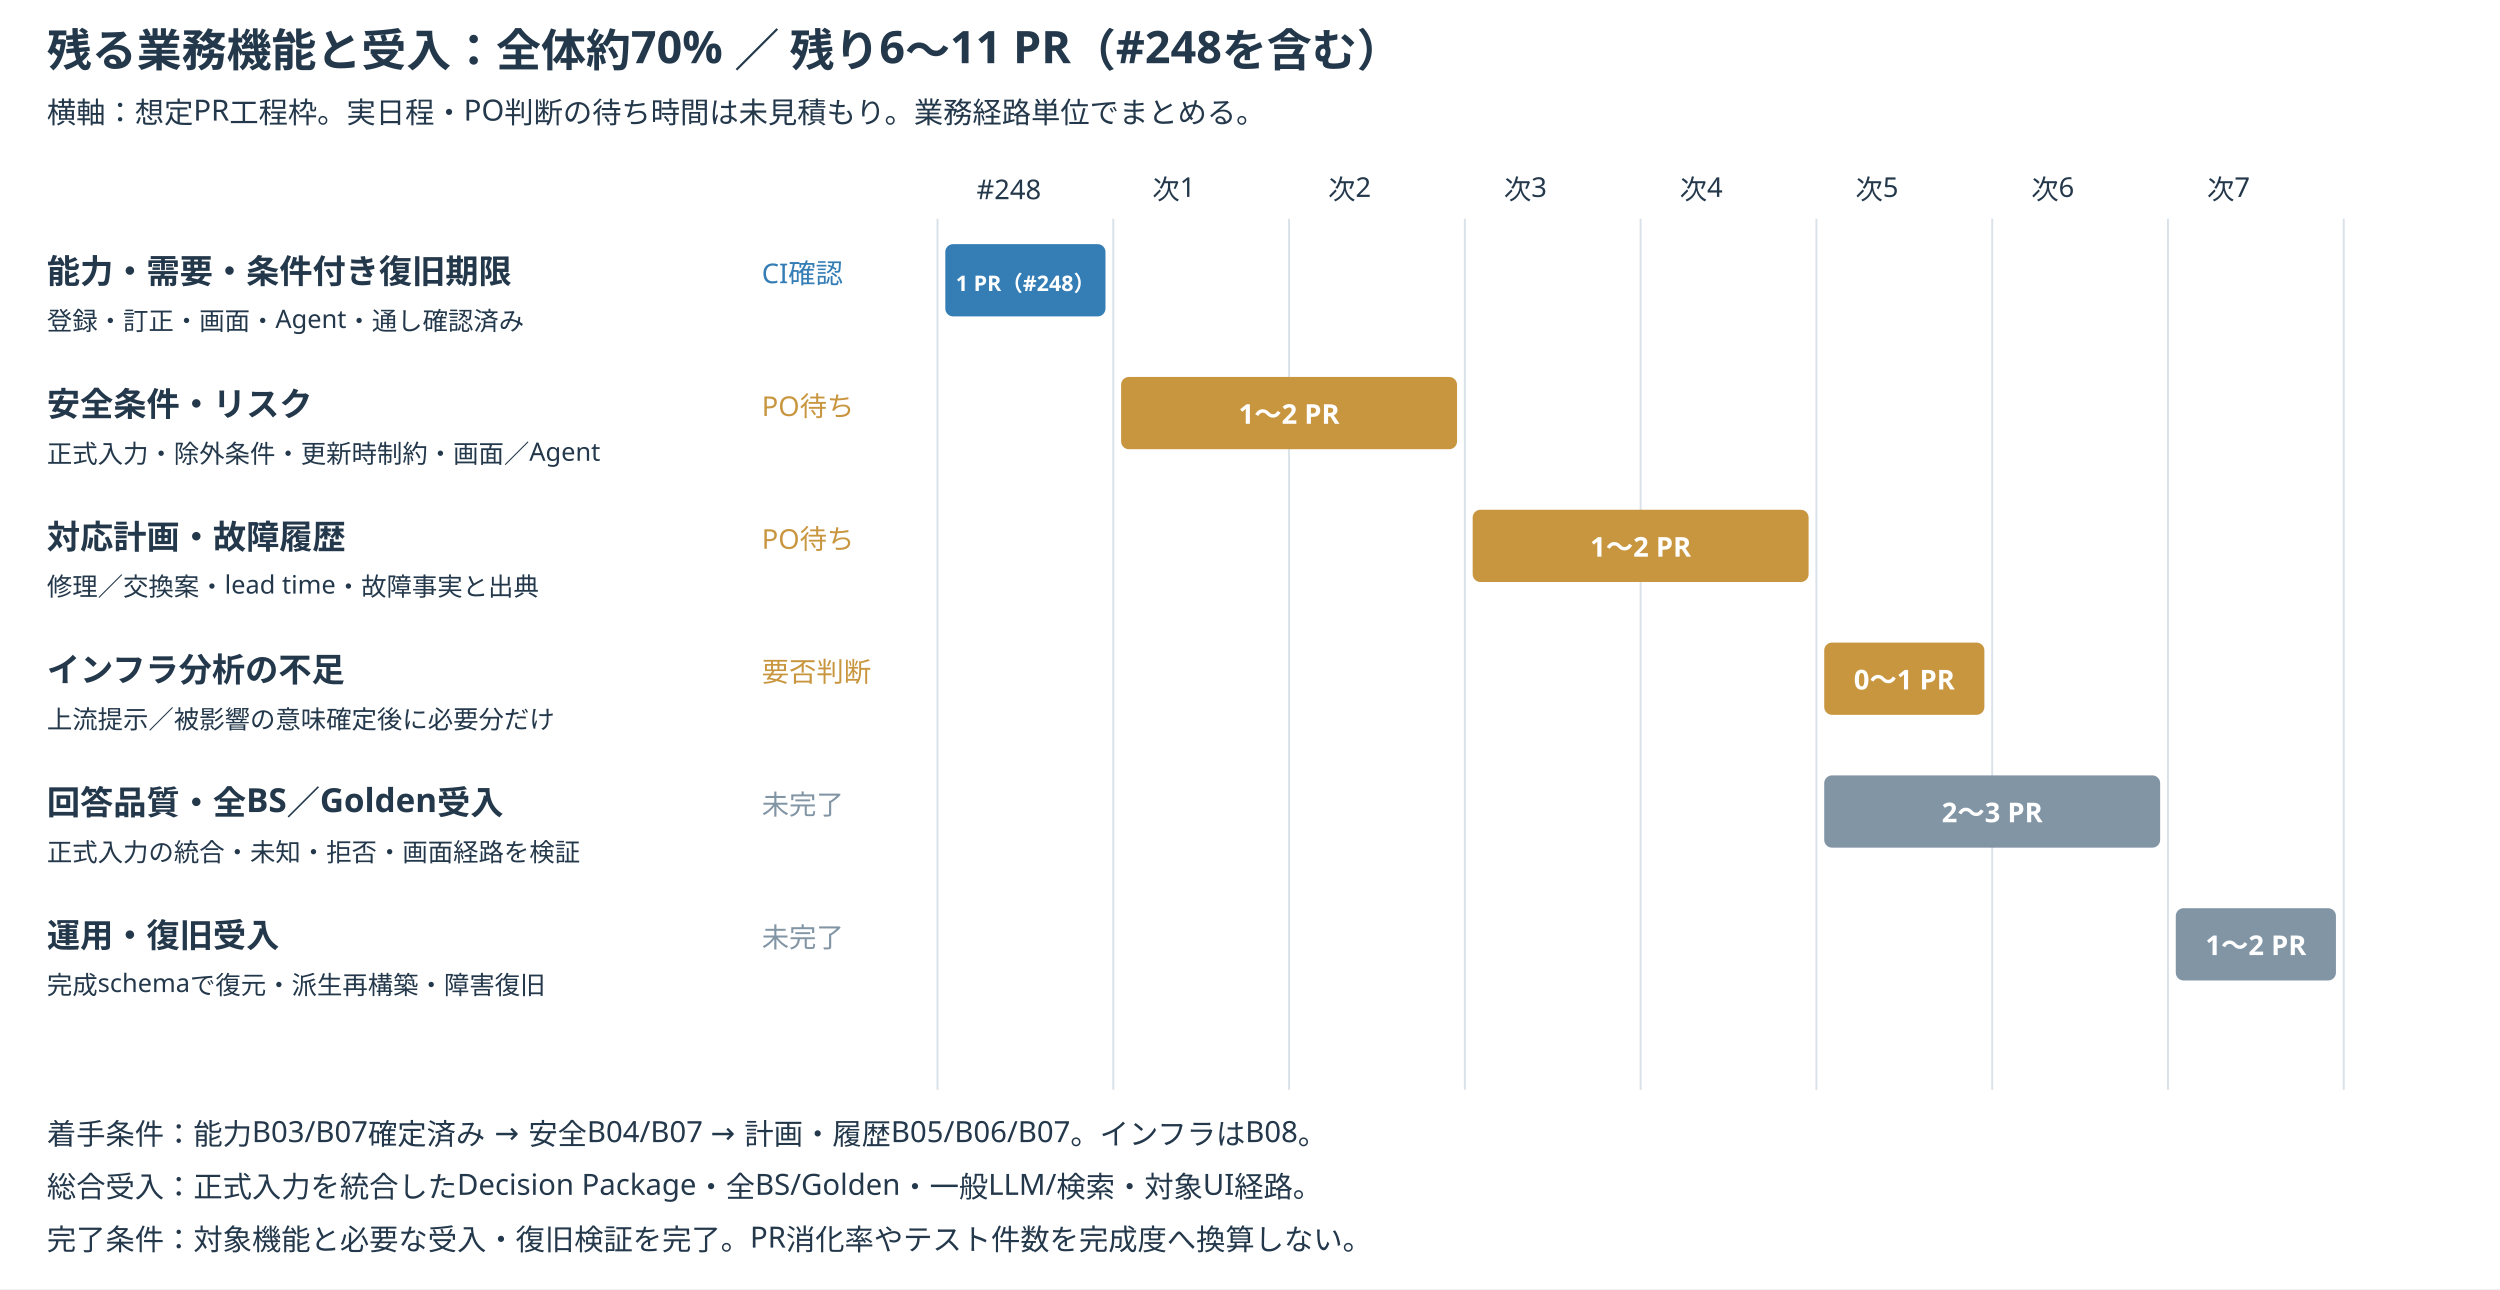
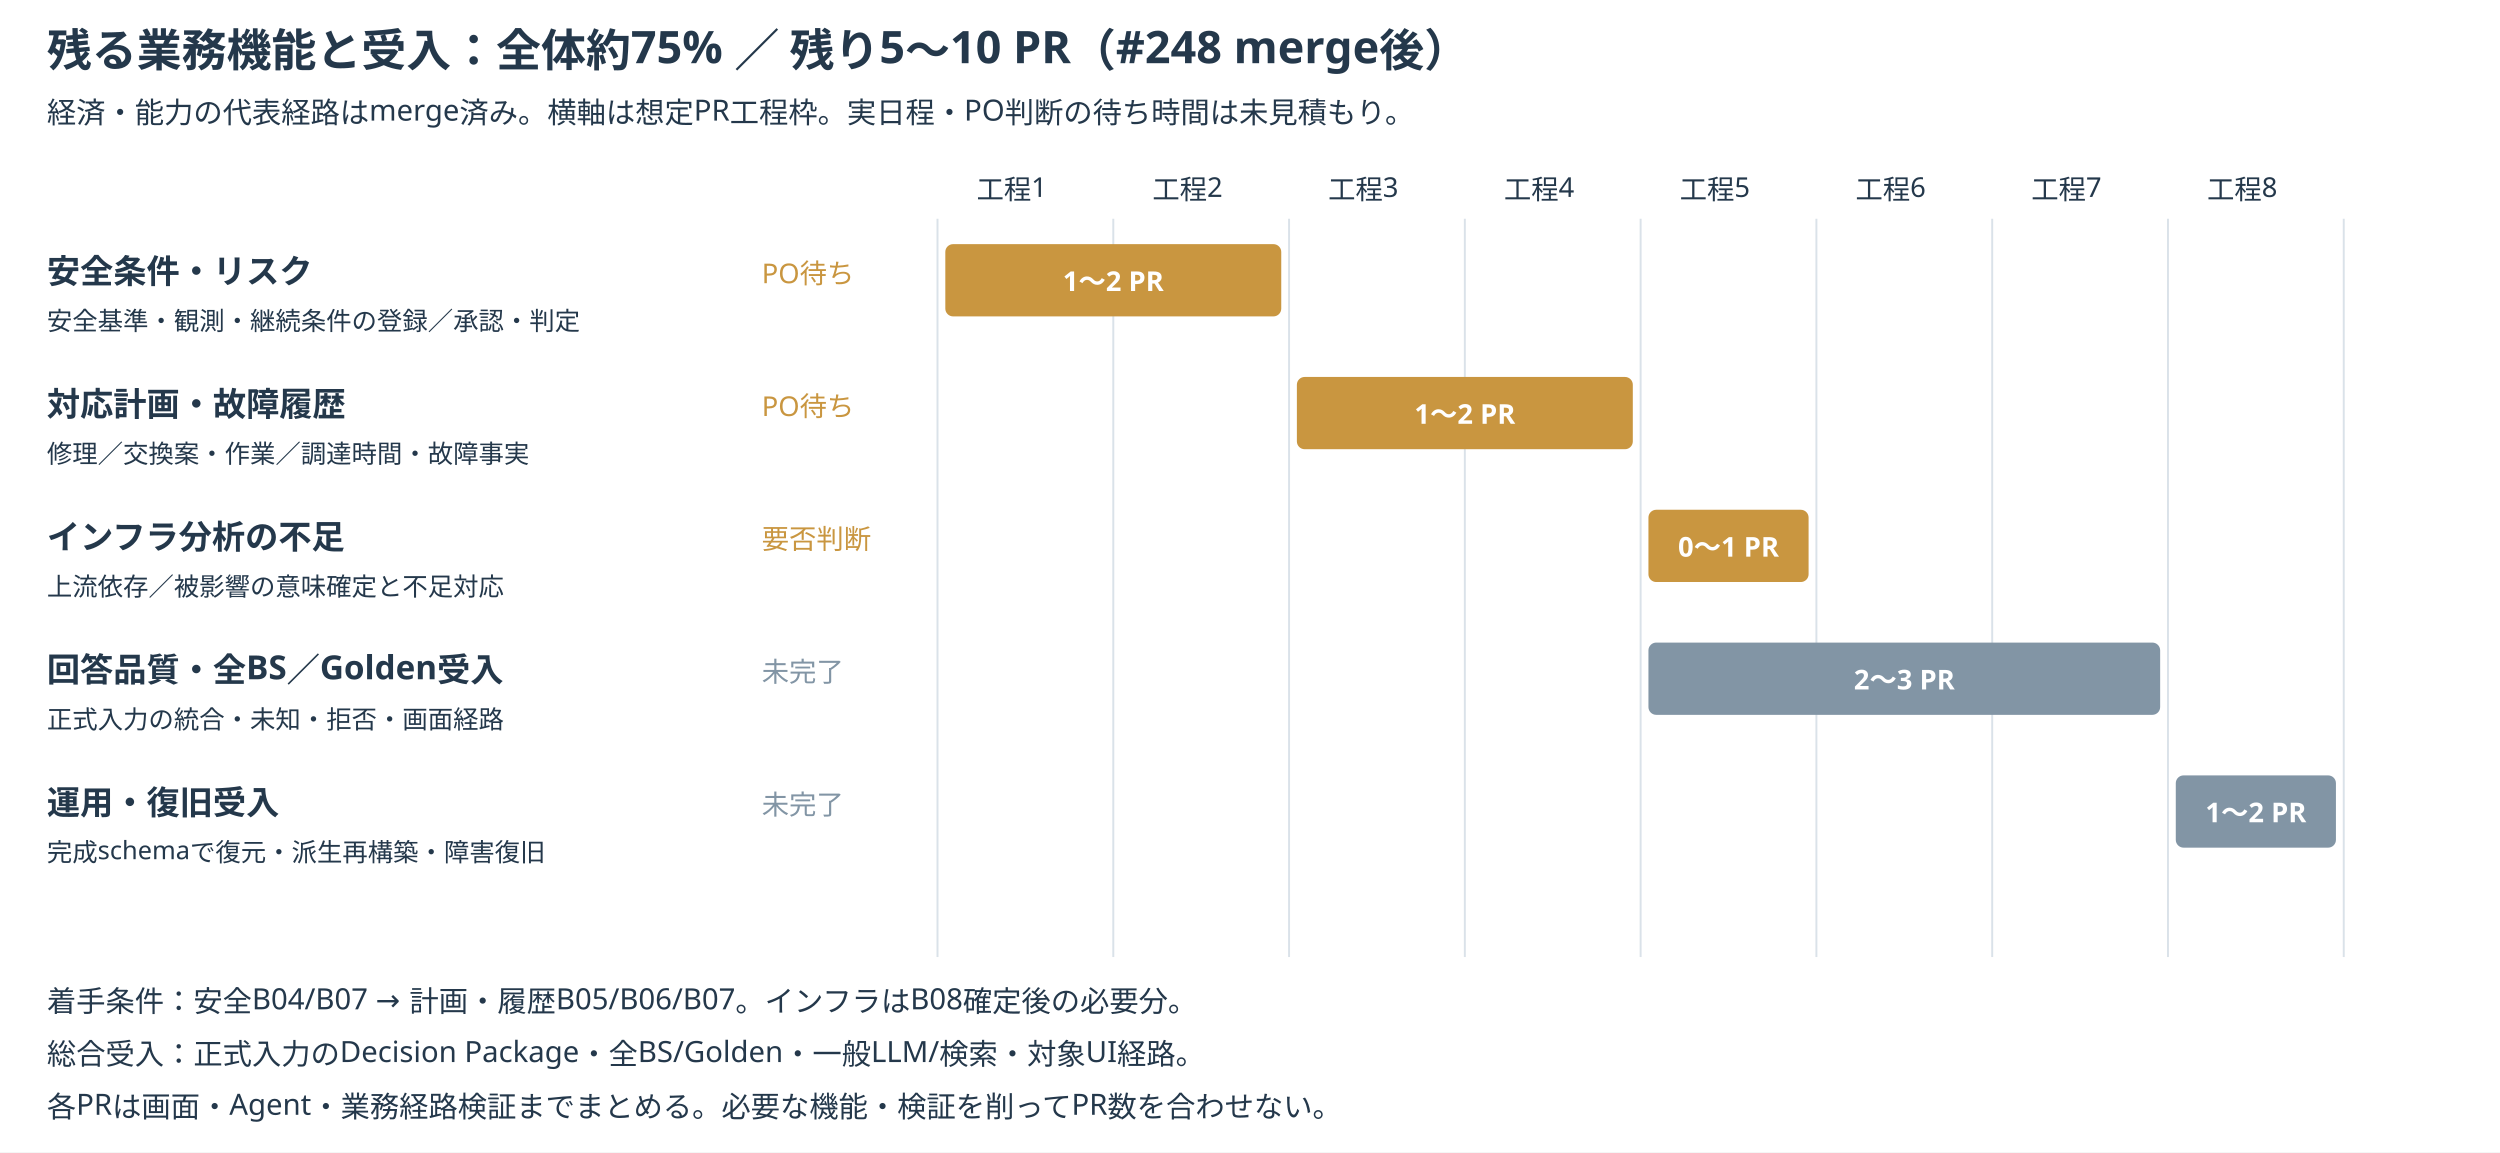
- <svg xmlns="http://www.w3.org/2000/svg" width="1280" height="660" viewBox="0 0 1280 660" role="img" aria-labelledby="title desc">
-   <rect width="1280" height="660" fill="white" />
+ <svg xmlns="http://www.w3.org/2000/svg" width="1280" height="590" viewBox="0 0 1280 590" role="img" aria-labelledby="title desc">
+   <rect width="1280" height="590" fill="white" />
  <g font-family="sans-serif" fill="#24384b">
-     <text x="24" y="34" font-size="23" font-weight="bold">残る業務機能と受入：全体約70% ／ 残り6〜11 PR（#248を含む）</text>
-     <text x="24" y="63" font-size="15">横軸：想定PR工程枠。実日程・PO判断の待ち時間は未見積もり。業務経路単位でまとめる。</text>
-     <path d="M480 112V558" stroke="#dae2e9" />
-     <text x="500" y="102" font-size="14">#248</text>
-     <path d="M570 112V558" stroke="#dae2e9" />
-     <text x="590" y="102" font-size="14">次1</text>
-     <path d="M660 112V558" stroke="#dae2e9" />
-     <text x="680" y="102" font-size="14">次2</text>
-     <path d="M750 112V558" stroke="#dae2e9" />
-     <text x="770" y="102" font-size="14">次3</text>
-     <path d="M840 112V558" stroke="#dae2e9" />
-     <text x="860" y="102" font-size="14">次4</text>
-     <path d="M930 112V558" stroke="#dae2e9" />
-     <text x="950" y="102" font-size="14">次5</text>
-     <path d="M1020 112V558" stroke="#dae2e9" />
-     <text x="1040" y="102" font-size="14">次6</text>
-     <path d="M1110 112V558" stroke="#dae2e9" />
-     <text x="1130" y="102" font-size="14">次7</text>
-     <path d="M1200 112V558" stroke="#dae2e9" />
-     <text x="24" y="145" font-size="17" font-weight="bold">能力・需要・条件付き復旧期限</text>
-     <text x="24" y="169" font-size="13">登録・訂正・画面・Agent・通し確認済み</text>
-     <text x="390" y="145" font-size="14" fill="#347db5">CI確認</text>
-     <rect x="484" y="125" width="82" height="37" rx="4" fill="#347db5" />
-     <text x="525" y="149" text-anchor="middle" font-size="11" fill="white" font-weight="bold">1 PR（#248）</text>
-     <text x="24" y="213" font-size="17" font-weight="bold">安全条件・リスク</text>
-     <text x="24" y="237" font-size="13">正式入力・除外条件・更新時制約・画面／Agent</text>
+     <text x="24" y="34" font-size="23" font-weight="bold">残る業務機能と受入：全体約75% ／ 残り5〜10 PR（#248 merge後）</text>
+     <text x="24" y="63" font-size="15">経済・能力の代表経路はmerge済み。横軸は想定PR工程枠。実日程・PO判断の待ち時間は未見積もり。</text>
+     <path d="M480 112V490" stroke="#dae2e9" />
+     <text x="500" y="102" font-size="14">工程1</text>
+     <path d="M570 112V490" stroke="#dae2e9" />
+     <text x="590" y="102" font-size="14">工程2</text>
+     <path d="M660 112V490" stroke="#dae2e9" />
+     <text x="680" y="102" font-size="14">工程3</text>
+     <path d="M750 112V490" stroke="#dae2e9" />
+     <text x="770" y="102" font-size="14">工程4</text>
+     <path d="M840 112V490" stroke="#dae2e9" />
+     <text x="860" y="102" font-size="14">工程5</text>
+     <path d="M930 112V490" stroke="#dae2e9" />
+     <text x="950" y="102" font-size="14">工程6</text>
+     <path d="M1020 112V490" stroke="#dae2e9" />
+     <text x="1040" y="102" font-size="14">工程7</text>
+     <path d="M1110 112V490" stroke="#dae2e9" />
+     <text x="1130" y="102" font-size="14">工程8</text>
+     <path d="M1200 112V490" stroke="#dae2e9" />
+     <text x="24" y="145" font-size="17" font-weight="bold">安全条件・リスク</text>
+     <text x="24" y="169" font-size="13">安全基準・観測・継続条件の登録／承認・判定</text>
+     <text x="390" y="145" font-size="14" fill="#c99640">PO待ち</text>
+     <rect x="484" y="125" width="172" height="37" rx="4" fill="#c99640" />
+     <text x="570" y="149" text-anchor="middle" font-size="14" fill="white" font-weight="bold">1〜2 PR</text>
+     <text x="24" y="213" font-size="17" font-weight="bold">対応計画・故障履歴</text>
+     <text x="24" y="237" font-size="13">修理／交換案・作業／調達時間・故障事実</text>
    <text x="390" y="213" font-size="14" fill="#c99640">PO待ち</text>
-     <rect x="574" y="193" width="172" height="37" rx="4" fill="#c99640" />
-     <text x="660" y="217" text-anchor="middle" font-size="14" fill="white" font-weight="bold">1〜2 PR</text>
-     <text x="24" y="281" font-size="17" font-weight="bold">対応計画・故障履歴</text>
-     <text x="24" y="305" font-size="13">修理／交換案・lead time・故障事実と出典</text>
-     <text x="390" y="281" font-size="14" fill="#c99640">PO待ち</text>
-     <rect x="754" y="261" width="172" height="37" rx="4" fill="#c99640" />
-     <text x="840" y="285" text-anchor="middle" font-size="14" fill="white" font-weight="bold">1〜2 PR</text>
-     <text x="24" y="349" font-size="17" font-weight="bold">インフラ分析の不足</text>
-     <text x="24" y="373" font-size="13">上流提示／被影響の意味確定後に必要分だけ</text>
-     <text x="390" y="349" font-size="14" fill="#c99640">要否判断</text>
-     <rect x="934" y="329" width="82" height="37" rx="4" fill="#c99640" />
-     <text x="975" y="353" text-anchor="middle" font-size="14" fill="white" font-weight="bold">0〜1 PR</text>
-     <text x="24" y="417" font-size="17" font-weight="bold">回答品質・全BS／Golden受入</text>
-     <text x="24" y="441" font-size="13">正式入力の統合・未知・拒否・画面経路を検証</text>
+     <rect x="664" y="193" width="172" height="37" rx="4" fill="#c99640" />
+     <text x="750" y="217" text-anchor="middle" font-size="14" fill="white" font-weight="bold">1〜2 PR</text>
+     <text x="24" y="281" font-size="17" font-weight="bold">インフラ分析の不足</text>
+     <text x="24" y="305" font-size="13">上流依存／被影響の意味確定と不足対応</text>
+     <text x="390" y="281" font-size="14" fill="#c99640">要否判断</text>
+     <rect x="844" y="261" width="82" height="37" rx="4" fill="#c99640" />
+     <text x="885" y="285" text-anchor="middle" font-size="14" fill="white" font-weight="bold">0〜1 PR</text>
+     <text x="24" y="349" font-size="17" font-weight="bold">回答品質・全BS／Golden受入</text>
+     <text x="24" y="373" font-size="13">正式入力の統合・未知・拒否・画面経路</text>
+     <text x="390" y="349" font-size="14" fill="#8295a5">未完了</text>
+     <rect x="844" y="329" width="262" height="37" rx="4" fill="#8295a5" />
+     <text x="975" y="353" text-anchor="middle" font-size="14" fill="white" font-weight="bold">2〜3 PR</text>
+     <text x="24" y="417" font-size="17" font-weight="bold">運用・復旧受入</text>
+     <text x="24" y="441" font-size="13">完成schemaで復元・派生再構築・障害復旧</text>
    <text x="390" y="417" font-size="14" fill="#8295a5">未完了</text>
-     <rect x="934" y="397" width="172" height="37" rx="4" fill="#8295a5" />
-     <text x="1020" y="421" text-anchor="middle" font-size="14" fill="white" font-weight="bold">2〜3 PR</text>
-     <text x="24" y="485" font-size="17" font-weight="bold">運用・復旧受入</text>
-     <text x="24" y="509" font-size="13">完成schemaで復元・派生再構築・障害復旧</text>
-     <text x="390" y="485" font-size="14" fill="#8295a5">未完了</text>
-     <rect x="1114" y="465" width="82" height="37" rx="4" fill="#8295a5" />
-     <text x="1155" y="489" text-anchor="middle" font-size="14" fill="white" font-weight="bold">1〜2 PR</text>
-     <text x="24" y="586" font-size="15">着手条件：能力B03/B07確定済み → 安全B04/B07 → 計画・履歴B05/B06/B07。インフラはB08。</text>
-     <text x="24" y="613" font-size="15">総合受入：正式入力を統合したDecision Package・全BS/Golden・一般LLM/検索・対象UI経路。</text>
-     <text x="24" y="640" font-size="15">完了条件：対象機能と必要な受入・復旧検証を完了。PR消化率やテスト件数を完成度へ換算しない。</text>
+     <rect x="1114" y="397" width="82" height="37" rx="4" fill="#8295a5" />
+     <text x="1155" y="421" text-anchor="middle" font-size="14" fill="white" font-weight="bold">1〜2 PR</text>
+     <text x="24" y="518" font-size="15">着手条件：安全B04/B07 → 計画・履歴B05/B06/B07。インフラはB08確定後の必要分。</text>
+     <text x="24" y="545" font-size="15">総合受入：正式入力のDecision Package・全BS/Golden・一般LLM/検索・対象UI経路。</text>
+     <text x="24" y="572" font-size="15">各PRは画面・Agent・業務経路検証までまとめる。必要な機能・検証を削ってPR数を合わせない。</text>
  </g>
</svg>
